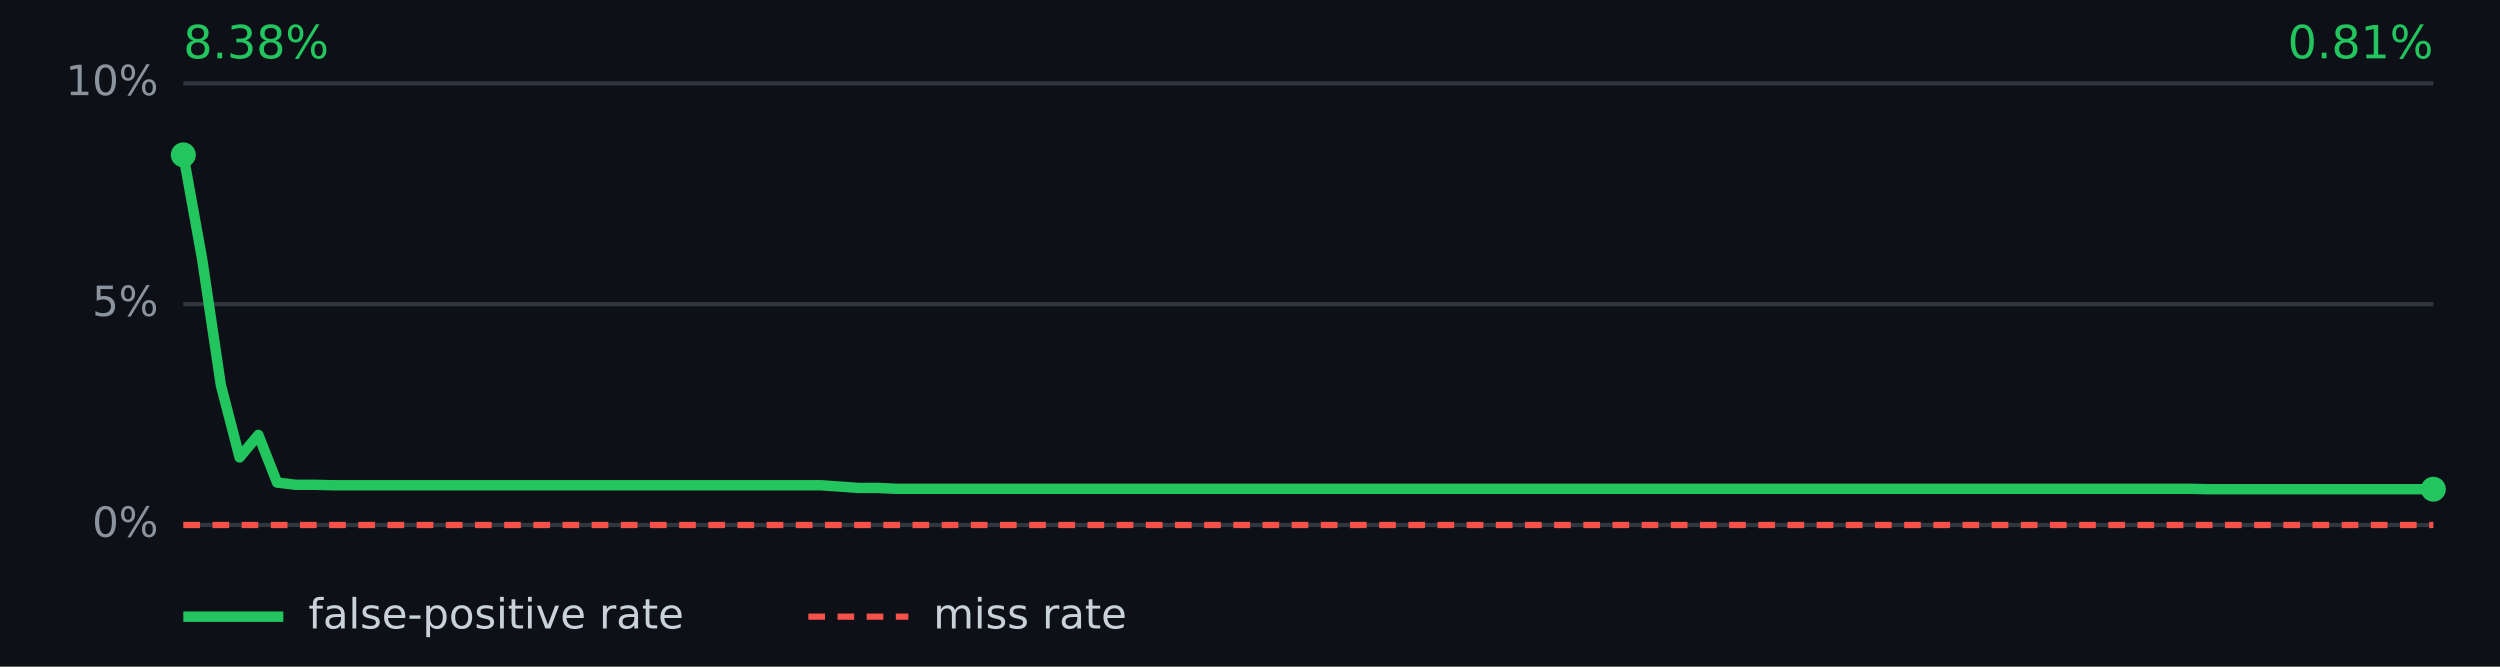
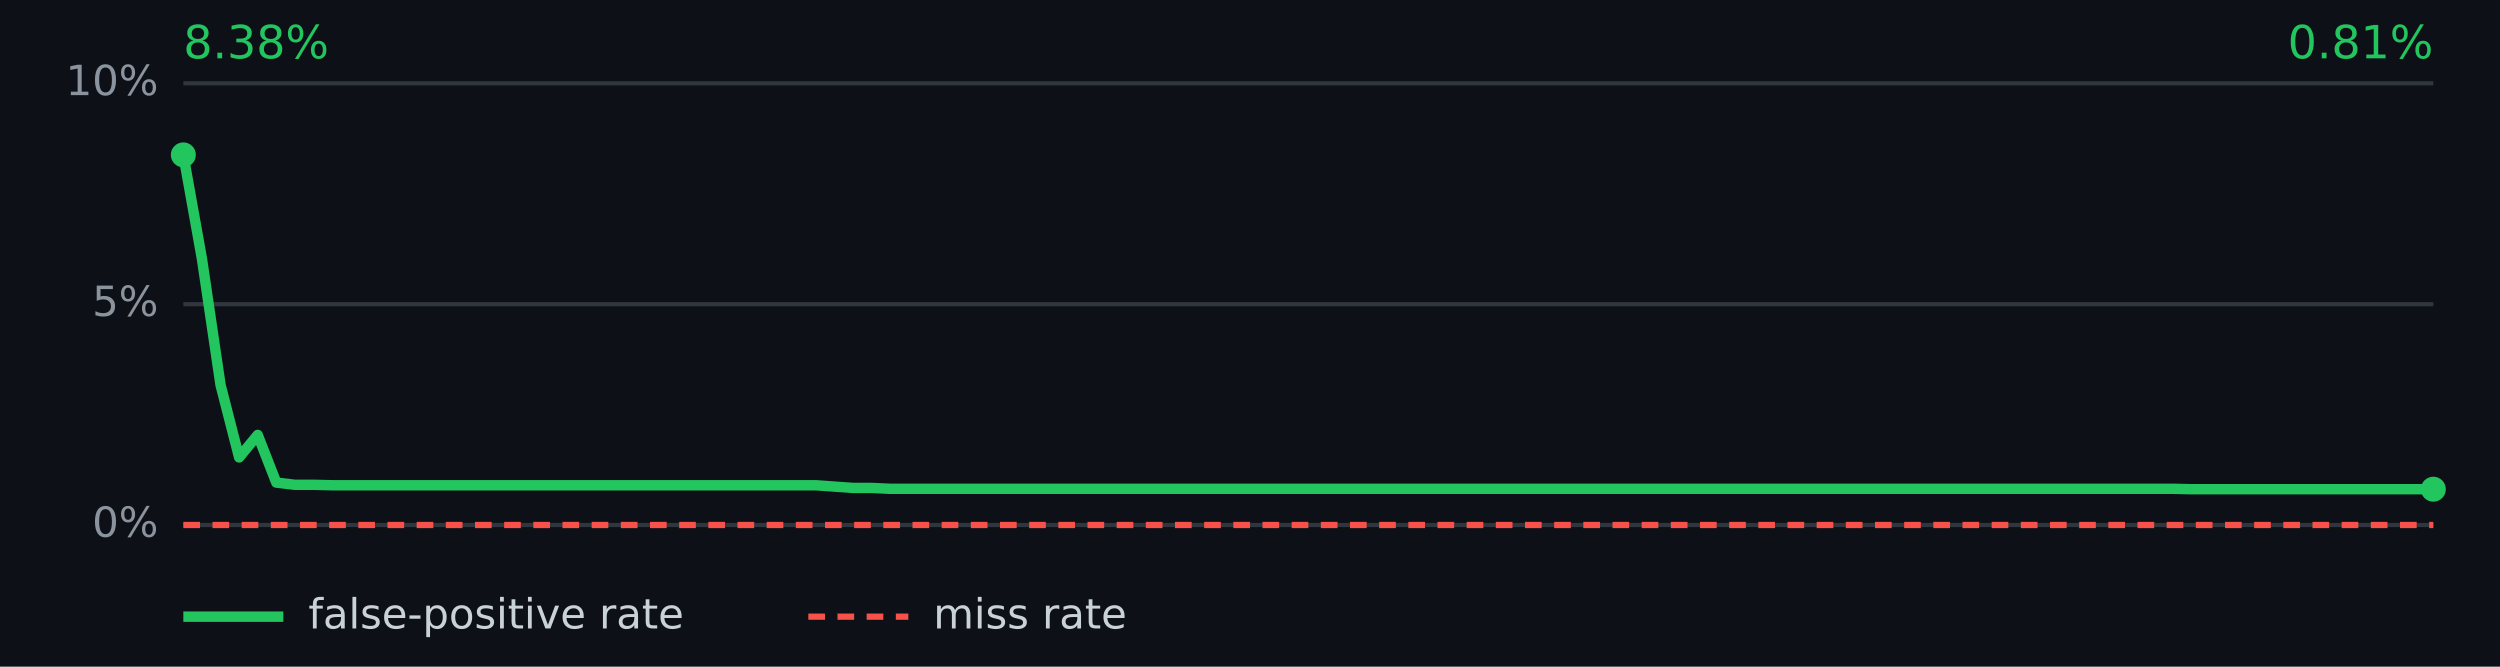
<svg xmlns="http://www.w3.org/2000/svg" width="600" height="160" role="img" aria-label="false-positive rate trend: 8.38% to 0.81%">
  <rect width="100%" height="160" fill="#0d1117" />
  <line x1="44" y1="20.00" x2="584" y2="20.00" stroke="#30363d" stroke-width="1" />
  <text x="38" y="20.00" font-family="Verdana,Geneva,DejaVu Sans,sans-serif" font-size="10" fill="#8b949e" text-anchor="end" dominant-baseline="middle">10%</text>
  <line x1="44" y1="73.00" x2="584" y2="73.00" stroke="#30363d" stroke-width="1" />
  <text x="38" y="73.00" font-family="Verdana,Geneva,DejaVu Sans,sans-serif" font-size="10" fill="#8b949e" text-anchor="end" dominant-baseline="middle">5%</text>
  <line x1="44" y1="126.00" x2="584" y2="126.00" stroke="#30363d" stroke-width="1" />
  <text x="38" y="126.00" font-family="Verdana,Geneva,DejaVu Sans,sans-serif" font-size="10" fill="#8b949e" text-anchor="end" dominant-baseline="middle">0%</text>
-   <polyline points="44.00,126.00 48.82,126.00 53.64,126.00 58.46,126.00 63.29,126.00 68.11,126.00 72.93,126.00 77.75,126.00 82.57,126.00 87.39,126.00 92.21,126.00 97.04,126.00 101.86,126.00 106.68,126.00 111.50,126.00 116.32,126.00 121.14,126.00 125.96,126.00 130.79,126.00 135.61,126.00 140.43,126.00 145.25,126.00 150.07,126.00 154.89,126.00 159.71,126.00 164.54,126.00 169.36,126.00 174.18,126.00 179.00,126.00 183.82,126.00 188.64,126.00 193.46,126.00 198.29,126.00 203.11,126.00 207.93,126.00 212.75,126.00 217.57,126.00 222.39,126.00 227.21,126.00 232.04,126.00 236.86,126.00 241.68,126.00 246.50,126.00 251.32,126.00 256.14,126.00 260.96,126.00 265.79,126.00 270.61,126.00 275.43,126.00 280.25,126.00 285.07,126.00 289.89,126.00 294.71,126.00 299.54,126.00 304.36,126.00 309.18,126.00 314.00,126.00 318.82,126.00 323.64,126.00 328.46,126.00 333.29,126.00 338.11,126.00 342.93,126.00 347.75,126.00 352.57,126.00 357.39,126.00 362.21,126.00 367.04,126.00 371.86,126.00 376.68,126.00 381.50,126.00 386.32,126.00 391.14,126.00 395.96,126.00 400.79,126.00 405.61,126.00 410.43,126.00 415.25,126.00 420.07,126.00 424.89,126.00 429.71,126.00 434.54,126.00 439.36,126.00 444.18,126.00 449.00,126.00 453.82,126.00 458.64,126.00 463.46,126.00 468.29,126.00 473.11,126.00 477.93,126.00 482.75,126.00 487.57,126.00 492.39,126.00 497.21,126.00 502.04,126.00 506.86,126.00 511.68,126.00 516.50,126.00 521.32,126.00 526.14,126.00 530.96,126.00 535.79,126.00 540.61,126.00 545.43,126.00 550.25,126.00 555.07,126.00 559.89,126.00 564.71,126.00 569.54,126.00 574.36,126.00 579.18,126.00 584.00,126.00" fill="none" stroke="#f85149" stroke-width="1.5" stroke-dasharray="4,3" />
-   <polyline points="44.00,37.17 48.50,62.08 53.00,92.40 57.50,109.78 62.00,104.38 66.50,115.82 71.00,116.35 75.50,116.35 80.00,116.46 84.50,116.46 89.00,116.46 93.50,116.46 98.00,116.46 102.50,116.46 107.00,116.46 111.50,116.46 116.00,116.46 120.50,116.46 125.00,116.46 129.50,116.46 134.00,116.46 138.50,116.46 143.00,116.46 147.50,116.46 152.00,116.46 156.50,116.46 161.00,116.46 165.50,116.46 170.00,116.46 174.50,116.46 179.00,116.46 183.50,116.46 188.00,116.46 192.50,116.46 197.00,116.46 201.50,116.78 206.00,117.10 210.50,117.10 215.00,117.31 219.50,117.31 224.00,117.31 228.50,117.31 233.00,117.31 237.50,117.31 242.00,117.31 246.50,117.31 251.00,117.31 255.50,117.31 260.00,117.31 264.50,117.31 269.00,117.31 273.50,117.31 278.00,117.31 282.50,117.31 287.00,117.31 291.50,117.31 296.00,117.31 300.50,117.31 305.00,117.31 309.50,117.31 314.00,117.31 318.50,117.31 323.00,117.31 327.50,117.31 332.00,117.31 336.50,117.31 341.00,117.31 345.50,117.31 350.00,117.31 354.50,117.31 359.00,117.31 363.50,117.31 368.00,117.31 372.50,117.31 377.00,117.31 381.50,117.31 386.00,117.31 390.50,117.31 395.00,117.31 399.50,117.31 404.00,117.31 408.50,117.31 413.00,117.31 417.50,117.31 422.00,117.31 426.50,117.31 431.00,117.31 435.50,117.31 440.00,117.31 444.50,117.31 449.00,117.31 453.50,117.31 458.00,117.31 462.50,117.31 467.00,117.31 471.50,117.31 476.00,117.31 480.50,117.31 485.00,117.31 489.50,117.31 494.00,117.31 498.50,117.31 503.00,117.31 507.50,117.31 512.00,117.31 516.50,117.31 521.00,117.31 525.50,117.31 530.00,117.41 534.50,117.41 539.00,117.41 543.50,117.41 548.00,117.41 552.50,117.41 557.00,117.41 561.50,117.41 566.00,117.41 570.50,117.41 575.00,117.41 579.50,117.41 584.00,117.41" fill="none" stroke="#22c55e" stroke-width="2.5" stroke-linejoin="round" />
+   <polyline points="44.00,126.00 48.78,126.00 53.56,126.00 58.34,126.00 63.12,126.00 67.89,126.00 72.67,126.00 77.45,126.00 82.23,126.00 87.01,126.00 91.79,126.00 96.57,126.00 101.35,126.00 106.12,126.00 110.90,126.00 115.68,126.00 120.46,126.00 125.24,126.00 130.02,126.00 134.80,126.00 139.58,126.00 144.35,126.00 149.13,126.00 153.91,126.00 158.69,126.00 163.47,126.00 168.25,126.00 173.03,126.00 177.81,126.00 182.58,126.00 187.36,126.00 192.14,126.00 196.92,126.00 201.70,126.00 206.48,126.00 211.26,126.00 216.04,126.00 220.81,126.00 225.59,126.00 230.37,126.00 235.15,126.00 239.93,126.00 244.71,126.00 249.49,126.00 254.27,126.00 259.04,126.00 263.82,126.00 268.60,126.00 273.38,126.00 278.16,126.00 282.94,126.00 287.72,126.00 292.50,126.00 297.27,126.00 302.05,126.00 306.83,126.00 311.61,126.00 316.39,126.00 321.17,126.00 325.95,126.00 330.73,126.00 335.50,126.00 340.28,126.00 345.06,126.00 349.84,126.00 354.62,126.00 359.40,126.00 364.18,126.00 368.96,126.00 373.73,126.00 378.51,126.00 383.29,126.00 388.07,126.00 392.85,126.00 397.63,126.00 402.41,126.00 407.19,126.00 411.96,126.00 416.74,126.00 421.52,126.00 426.30,126.00 431.08,126.00 435.86,126.00 440.64,126.00 445.42,126.00 450.19,126.00 454.97,126.00 459.75,126.00 464.53,126.00 469.31,126.00 474.09,126.00 478.87,126.00 483.65,126.00 488.42,126.00 493.20,126.00 497.98,126.00 502.76,126.00 507.54,126.00 512.32,126.00 517.10,126.00 521.88,126.00 526.65,126.00 531.43,126.00 536.21,126.00 540.99,126.00 545.77,126.00 550.55,126.00 555.33,126.00 560.11,126.00 564.88,126.00 569.66,126.00 574.44,126.00 579.22,126.00 584.00,126.00" fill="none" stroke="#f85149" stroke-width="1.5" stroke-dasharray="4,3" />
+   <polyline points="44.00,37.17 48.46,62.08 52.93,92.40 57.39,109.78 61.85,104.38 66.31,115.82 70.78,116.35 75.24,116.35 79.70,116.46 84.17,116.46 88.63,116.46 93.09,116.46 97.55,116.46 102.02,116.46 106.48,116.46 110.94,116.46 115.40,116.46 119.87,116.46 124.33,116.46 128.79,116.46 133.26,116.46 137.72,116.46 142.18,116.46 146.64,116.46 151.11,116.46 155.57,116.46 160.03,116.46 164.50,116.46 168.96,116.46 173.42,116.46 177.88,116.46 182.35,116.46 186.81,116.46 191.27,116.46 195.74,116.46 200.20,116.78 204.66,117.10 209.12,117.10 213.59,117.31 218.05,117.31 222.51,117.31 226.98,117.31 231.44,117.31 235.90,117.31 240.36,117.31 244.83,117.31 249.29,117.31 253.75,117.31 258.21,117.31 262.68,117.31 267.14,117.31 271.60,117.31 276.07,117.31 280.53,117.31 284.99,117.31 289.45,117.31 293.92,117.31 298.38,117.31 302.84,117.31 307.31,117.31 311.77,117.31 316.23,117.31 320.69,117.31 325.16,117.31 329.62,117.31 334.08,117.31 338.55,117.31 343.01,117.31 347.47,117.31 351.93,117.31 356.40,117.31 360.86,117.31 365.32,117.31 369.79,117.31 374.25,117.31 378.71,117.31 383.17,117.31 387.64,117.31 392.10,117.31 396.56,117.31 401.02,117.31 405.49,117.31 409.95,117.31 414.41,117.31 418.88,117.31 423.34,117.31 427.80,117.31 432.26,117.31 436.73,117.31 441.19,117.31 445.65,117.31 450.12,117.31 454.58,117.31 459.04,117.31 463.50,117.31 467.97,117.31 472.43,117.31 476.89,117.31 481.36,117.31 485.82,117.31 490.28,117.31 494.74,117.31 499.21,117.31 503.67,117.31 508.13,117.31 512.60,117.31 517.06,117.31 521.52,117.31 525.98,117.41 530.45,117.41 534.91,117.41 539.37,117.41 543.83,117.41 548.30,117.41 552.76,117.41 557.22,117.41 561.69,117.41 566.15,117.41 570.61,117.41 575.07,117.41 579.54,117.41 584.00,117.41" fill="none" stroke="#22c55e" stroke-width="2.5" stroke-linejoin="round" />
  <circle cx="44.00" cy="37.17" r="3" fill="#22c55e" />
  <circle cx="584.00" cy="117.41" r="3" fill="#22c55e" />
  <text x="44.00" y="14" font-family="Verdana,Geneva,DejaVu Sans,sans-serif" font-size="11" fill="#22c55e" text-anchor="start">8.38%</text>
  <text x="584.00" y="14" font-family="Verdana,Geneva,DejaVu Sans,sans-serif" font-size="11" fill="#22c55e" text-anchor="end">0.81%</text>
  <line x1="44" y1="148" x2="68" y2="148" stroke="#22c55e" stroke-width="2.5" />
  <text x="74" y="148" font-family="Verdana,Geneva,DejaVu Sans,sans-serif" font-size="10" fill="#c9d1d9" dominant-baseline="middle">false-positive rate</text>
  <line x1="194" y1="148" x2="218" y2="148" stroke="#f85149" stroke-width="1.5" stroke-dasharray="4,3" />
  <text x="224" y="148" font-family="Verdana,Geneva,DejaVu Sans,sans-serif" font-size="10" fill="#c9d1d9" dominant-baseline="middle">miss rate</text>
</svg>
